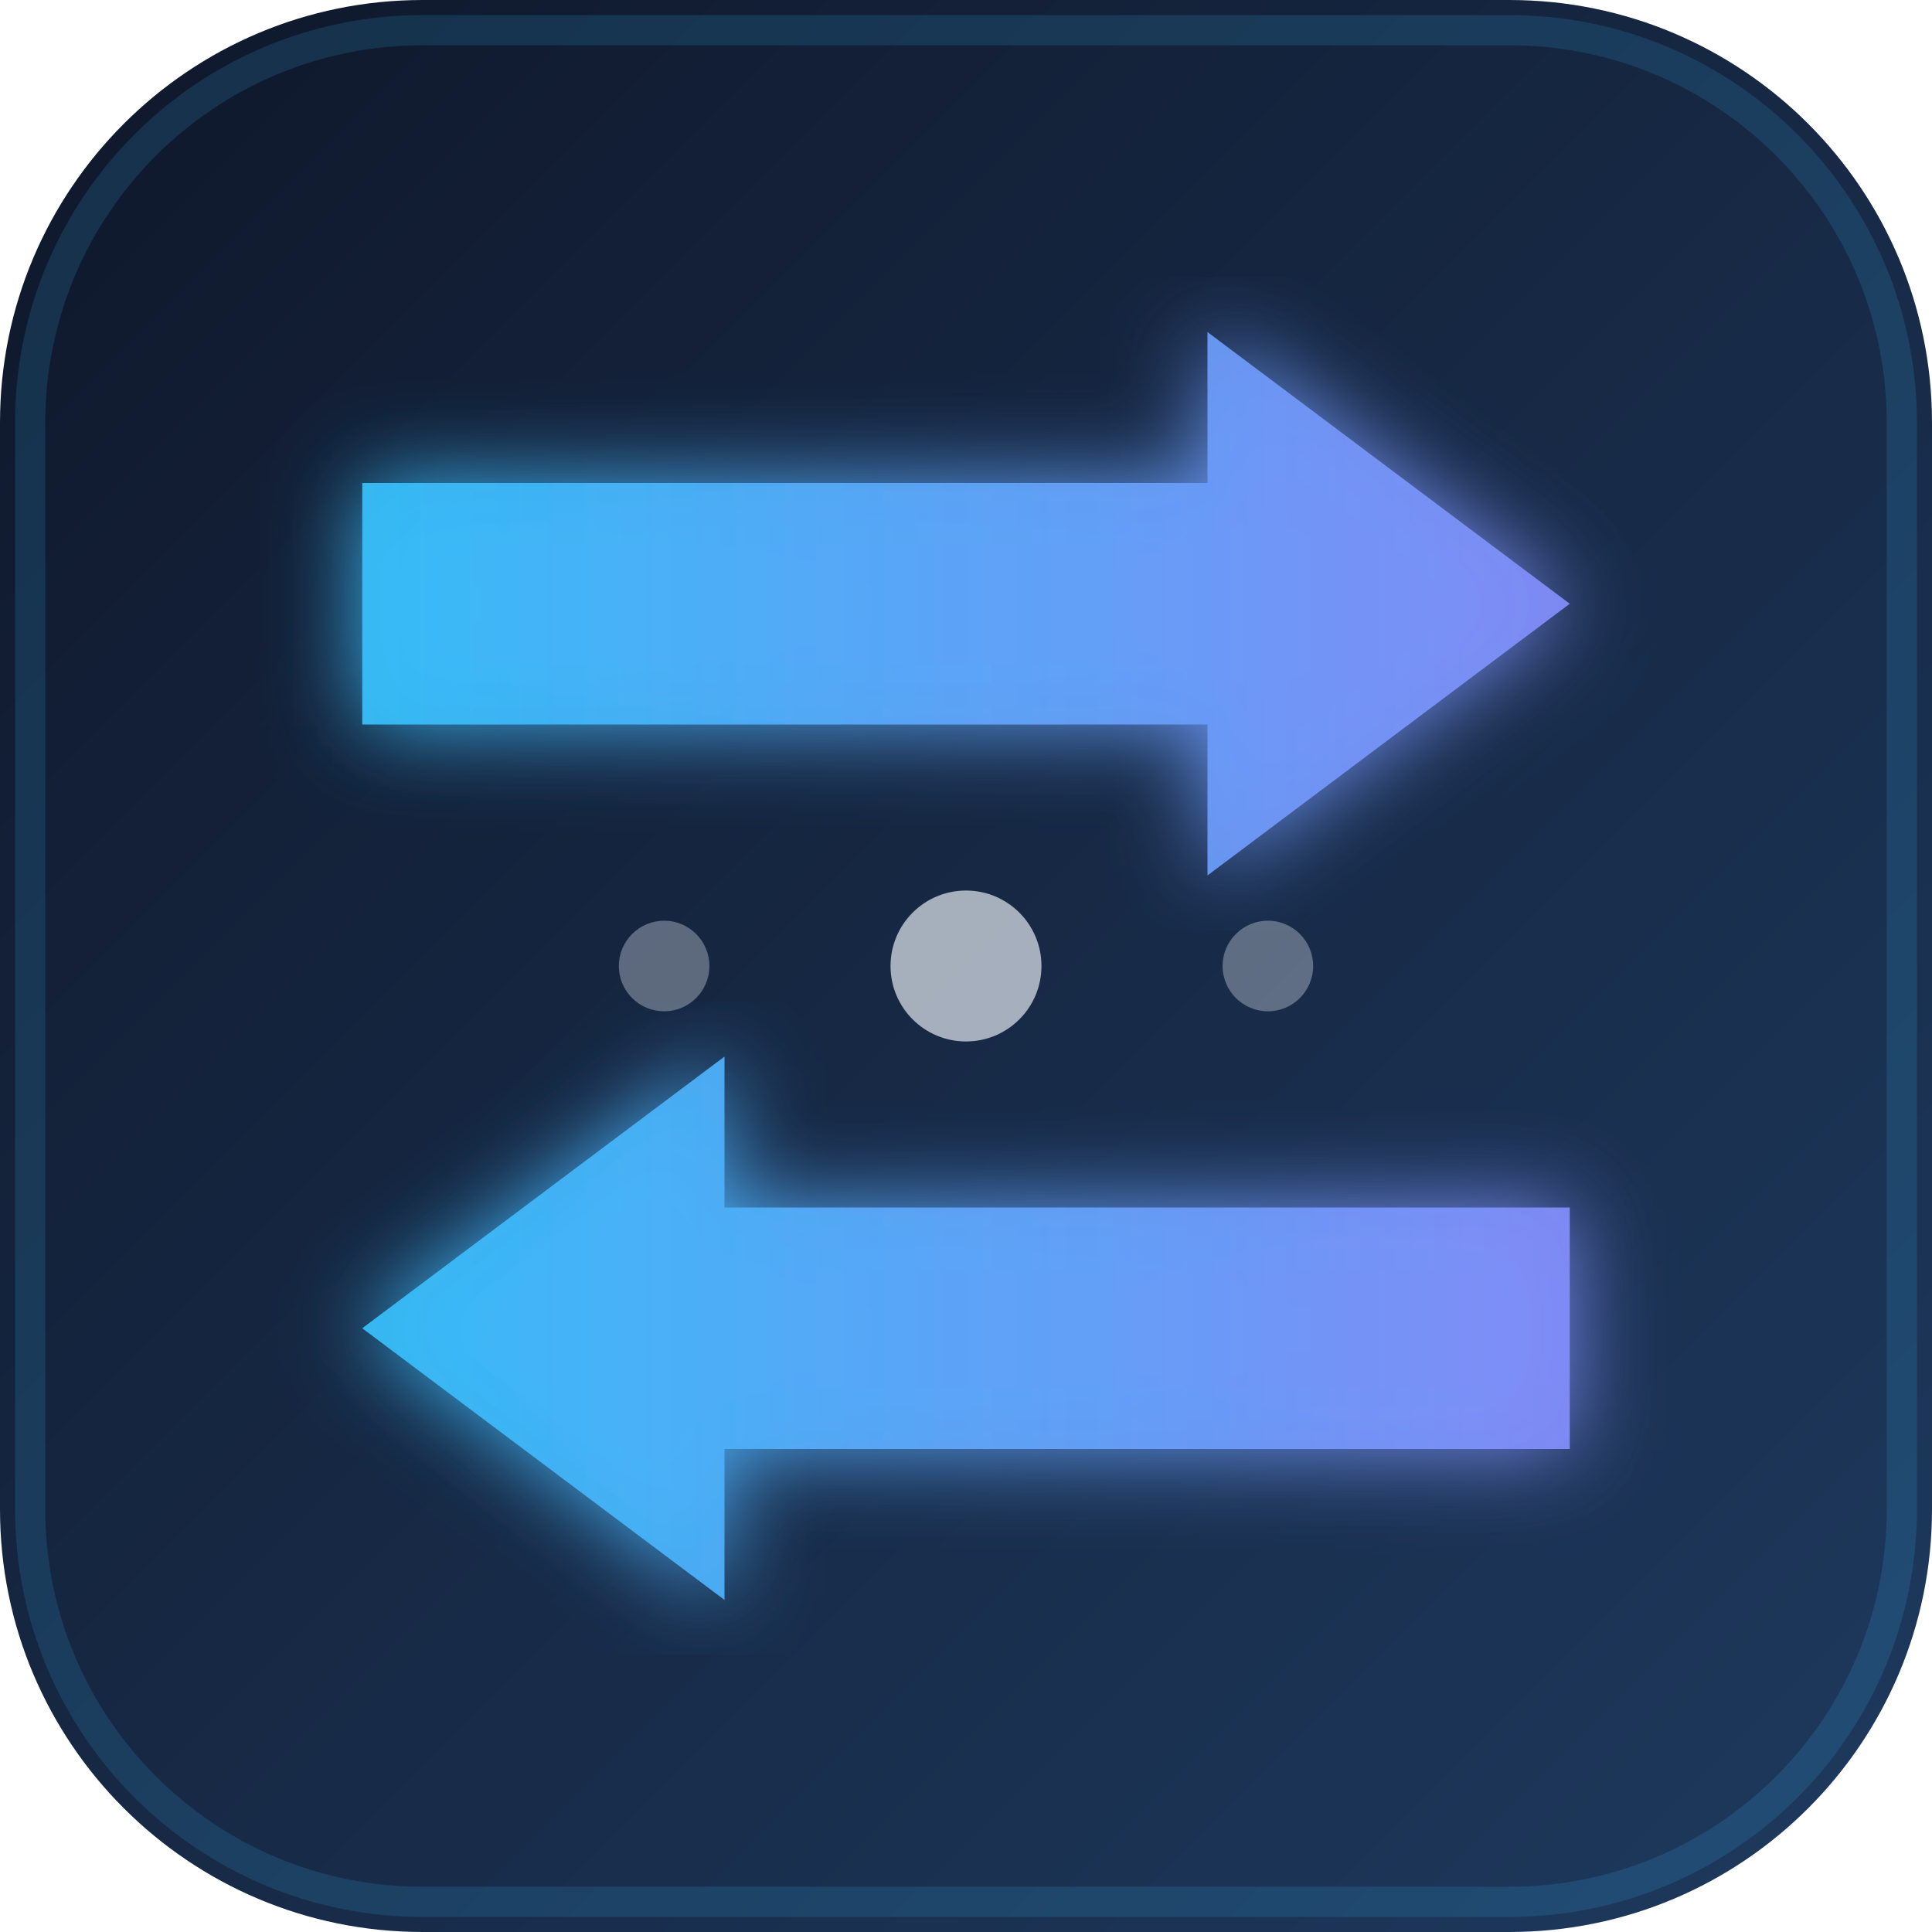
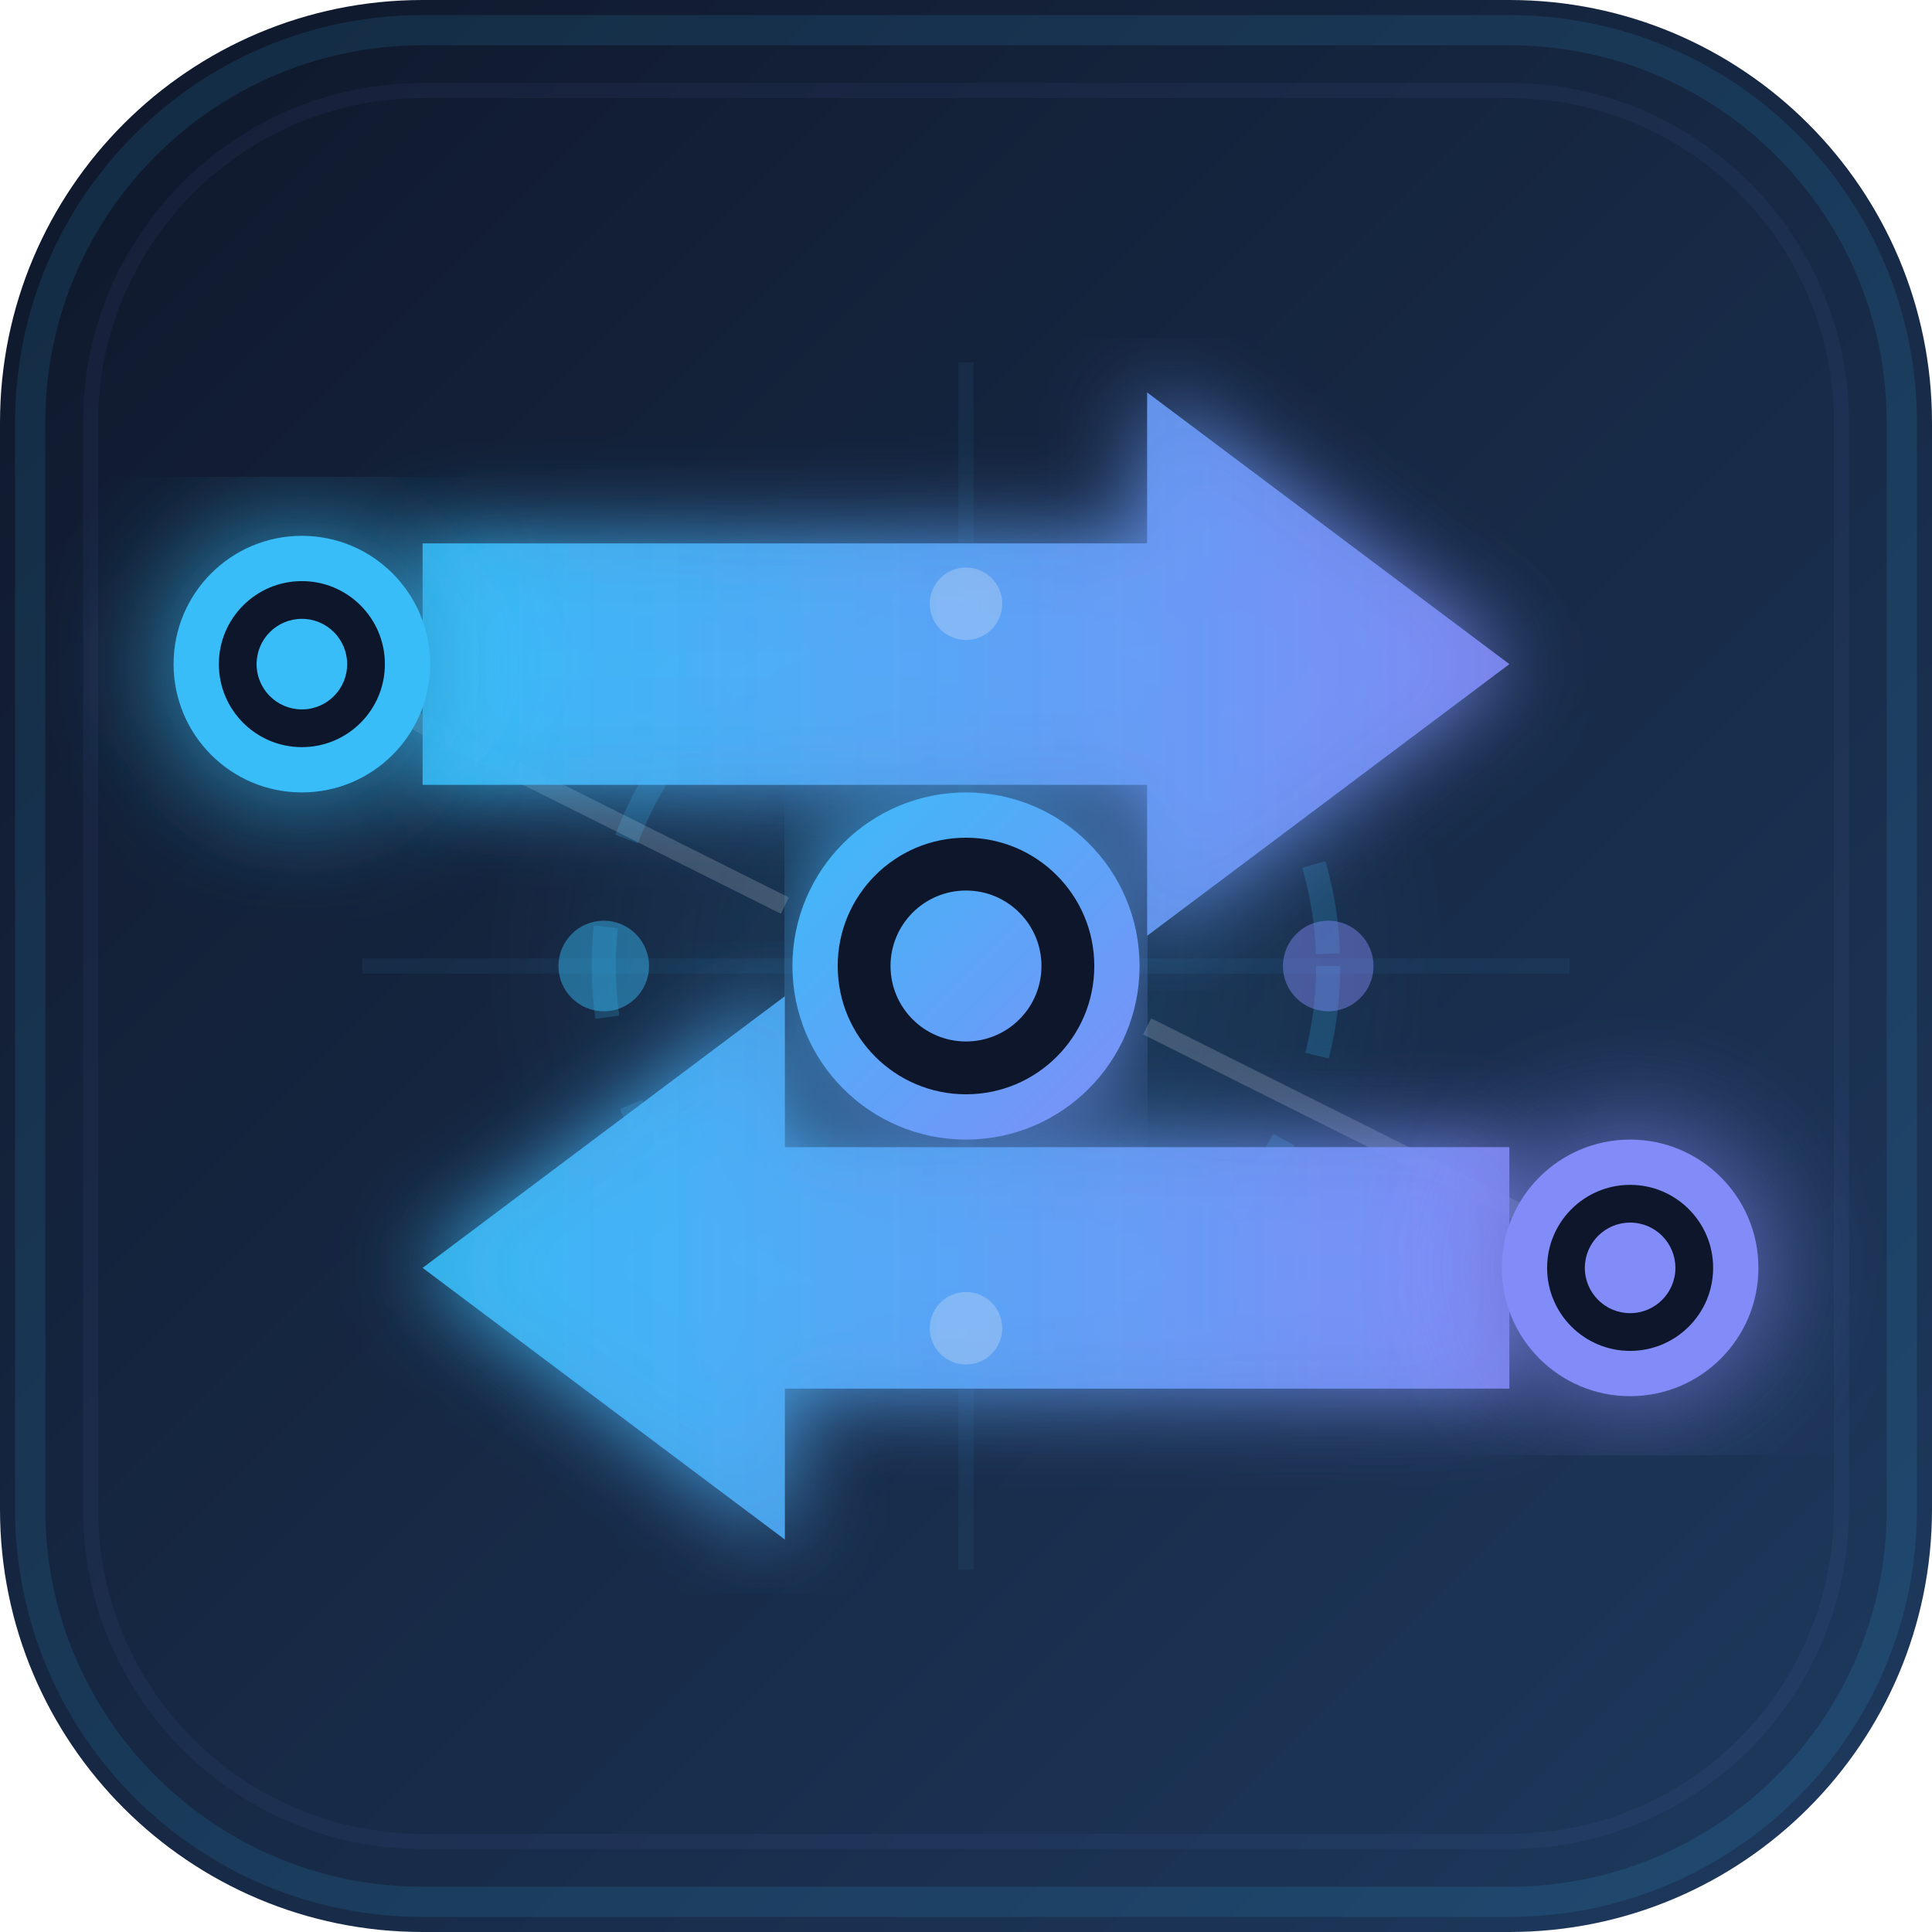
<svg xmlns="http://www.w3.org/2000/svg" viewBox="0 0 64 64" fill="none">
  <defs>
    <linearGradient id="bg" x1="0" y1="0" x2="64" y2="64" gradientUnits="userSpaceOnUse">
      <stop offset="0%" stop-color="#0f172a" />
      <stop offset="100%" stop-color="#1e3a5f" />
    </linearGradient>
-     <linearGradient id="arrow1" x1="12" y1="20" x2="52" y2="20" gradientUnits="userSpaceOnUse">
+     <linearGradient id="arrow1" x1="14" y1="22" x2="50" y2="22" gradientUnits="userSpaceOnUse">
      <stop offset="0%" stop-color="#38bdf8" />
      <stop offset="100%" stop-color="#818cf8" />
    </linearGradient>
-     <linearGradient id="arrow2" x1="52" y1="44" x2="12" y2="44" gradientUnits="userSpaceOnUse">
+     <linearGradient id="arrow2" x1="50" y1="42" x2="14" y2="42" gradientUnits="userSpaceOnUse">
      <stop offset="0%" stop-color="#818cf8" />
      <stop offset="100%" stop-color="#38bdf8" />
    </linearGradient>
+     <linearGradient id="hub" x1="26" y1="26" x2="38" y2="38" gradientUnits="userSpaceOnUse">
+       <stop offset="0%" stop-color="#38bdf8" />
+       <stop offset="100%" stop-color="#818cf8" />
+     </linearGradient>
+     <radialGradient id="centerGlow" cx="32" cy="32" r="16" gradientUnits="userSpaceOnUse">
+       <stop offset="0%" stop-color="#38bdf8" stop-opacity="0.15" />
+       <stop offset="100%" stop-color="#38bdf8" stop-opacity="0" />
+     </radialGradient>
    <filter id="glow">
      <feGaussianBlur stdDeviation="1.5" result="blur" />
      <feMerge>
        <feMergeNode in="blur" />
        <feMergeNode in="SourceGraphic" />
      </feMerge>
    </filter>
+     <filter id="nodeGlow">
+       <feGaussianBlur stdDeviation="2" result="blur" />
+       <feMerge>
+         <feMergeNode in="blur" />
+         <feMergeNode in="SourceGraphic" />
+       </feMerge>
+     </filter>
  </defs>
  <rect width="64" height="64" rx="14" fill="url(#bg)" />
-   <rect x="1" y="1" width="62" height="62" rx="13" fill="none" stroke="#38bdf8" stroke-opacity="0.15" stroke-width="1" />
-   <g filter="url(#glow)">
-     <path d="M12 16 L40 16 L40 11 L52 20 L40 29 L40 24 L12 24 Z" fill="url(#arrow1)" opacity="0.95" />
+   <rect x="1" y="1" width="62" height="62" rx="13" fill="none" stroke="#38bdf8" stroke-opacity="0.12" stroke-width="1" />
+   <rect x="3" y="3" width="58" height="58" rx="11" fill="none" stroke="#818cf8" stroke-opacity="0.06" stroke-width="0.5" />
+   <g opacity="0.06" stroke="#38bdf8" stroke-width="0.5">
+     <line x1="12" y1="32" x2="52" y2="32" />
+     <line x1="32" y1="12" x2="32" y2="52" />
+   </g>
+   <circle cx="32" cy="32" r="16" fill="url(#centerGlow)" />
+   <circle cx="32" cy="32" r="12" fill="none" stroke="#38bdf8" stroke-opacity="0.2" stroke-width="0.8" stroke-dasharray="3 3" />
+   <g opacity="0.2" stroke="#e2e8f0" stroke-width="0.6">
+     <line x1="10" y1="22" x2="26" y2="30" />
+     <line x1="54" y1="42" x2="38" y2="34" />
  </g>
  <g filter="url(#glow)">
-     <path d="M52 48 L24 48 L24 53 L12 44 L24 35 L24 40 L52 40 Z" fill="url(#arrow2)" opacity="0.95" />
+     <path d="M14 18 L38 18 L38 13 L50 22 L38 31 L38 26 L14 26 Z" fill="url(#arrow1)" opacity="0.9" />
  </g>
-   <circle cx="32" cy="32" r="2.5" fill="#e2e8f0" opacity="0.7" />
-   <circle cx="22" cy="32" r="1.5" fill="#e2e8f0" opacity="0.35" />
-   <circle cx="42" cy="32" r="1.5" fill="#e2e8f0" opacity="0.35" />
+   <g filter="url(#glow)">
+     <path d="M50 46 L26 46 L26 51 L14 42 L26 33 L26 38 L50 38 Z" fill="url(#arrow2)" opacity="0.9" />
+   </g>
+   <g filter="url(#nodeGlow)">
+     <circle cx="10" cy="22" r="3.5" fill="#0f172a" stroke="#38bdf8" stroke-width="1.5" />
+     <circle cx="10" cy="22" r="1.5" fill="#38bdf8" />
+     <circle cx="54" cy="42" r="3.5" fill="#0f172a" stroke="#818cf8" stroke-width="1.5" />
+     <circle cx="54" cy="42" r="1.5" fill="#818cf8" />
+   </g>
+   <g filter="url(#glow)">
+     <circle cx="32" cy="32" r="5" fill="#0f172a" stroke="url(#hub)" stroke-width="1.5" />
+     <circle cx="32" cy="32" r="2.5" fill="url(#hub)" />
+   </g>
+   <circle cx="20" cy="32" r="1.5" fill="#38bdf8" opacity="0.45" />
+   <circle cx="44" cy="32" r="1.5" fill="#818cf8" opacity="0.45" />
+   <circle cx="32" cy="20" r="1.2" fill="#e2e8f0" opacity="0.3" />
+   <circle cx="32" cy="44" r="1.2" fill="#e2e8f0" opacity="0.3" />
</svg>
